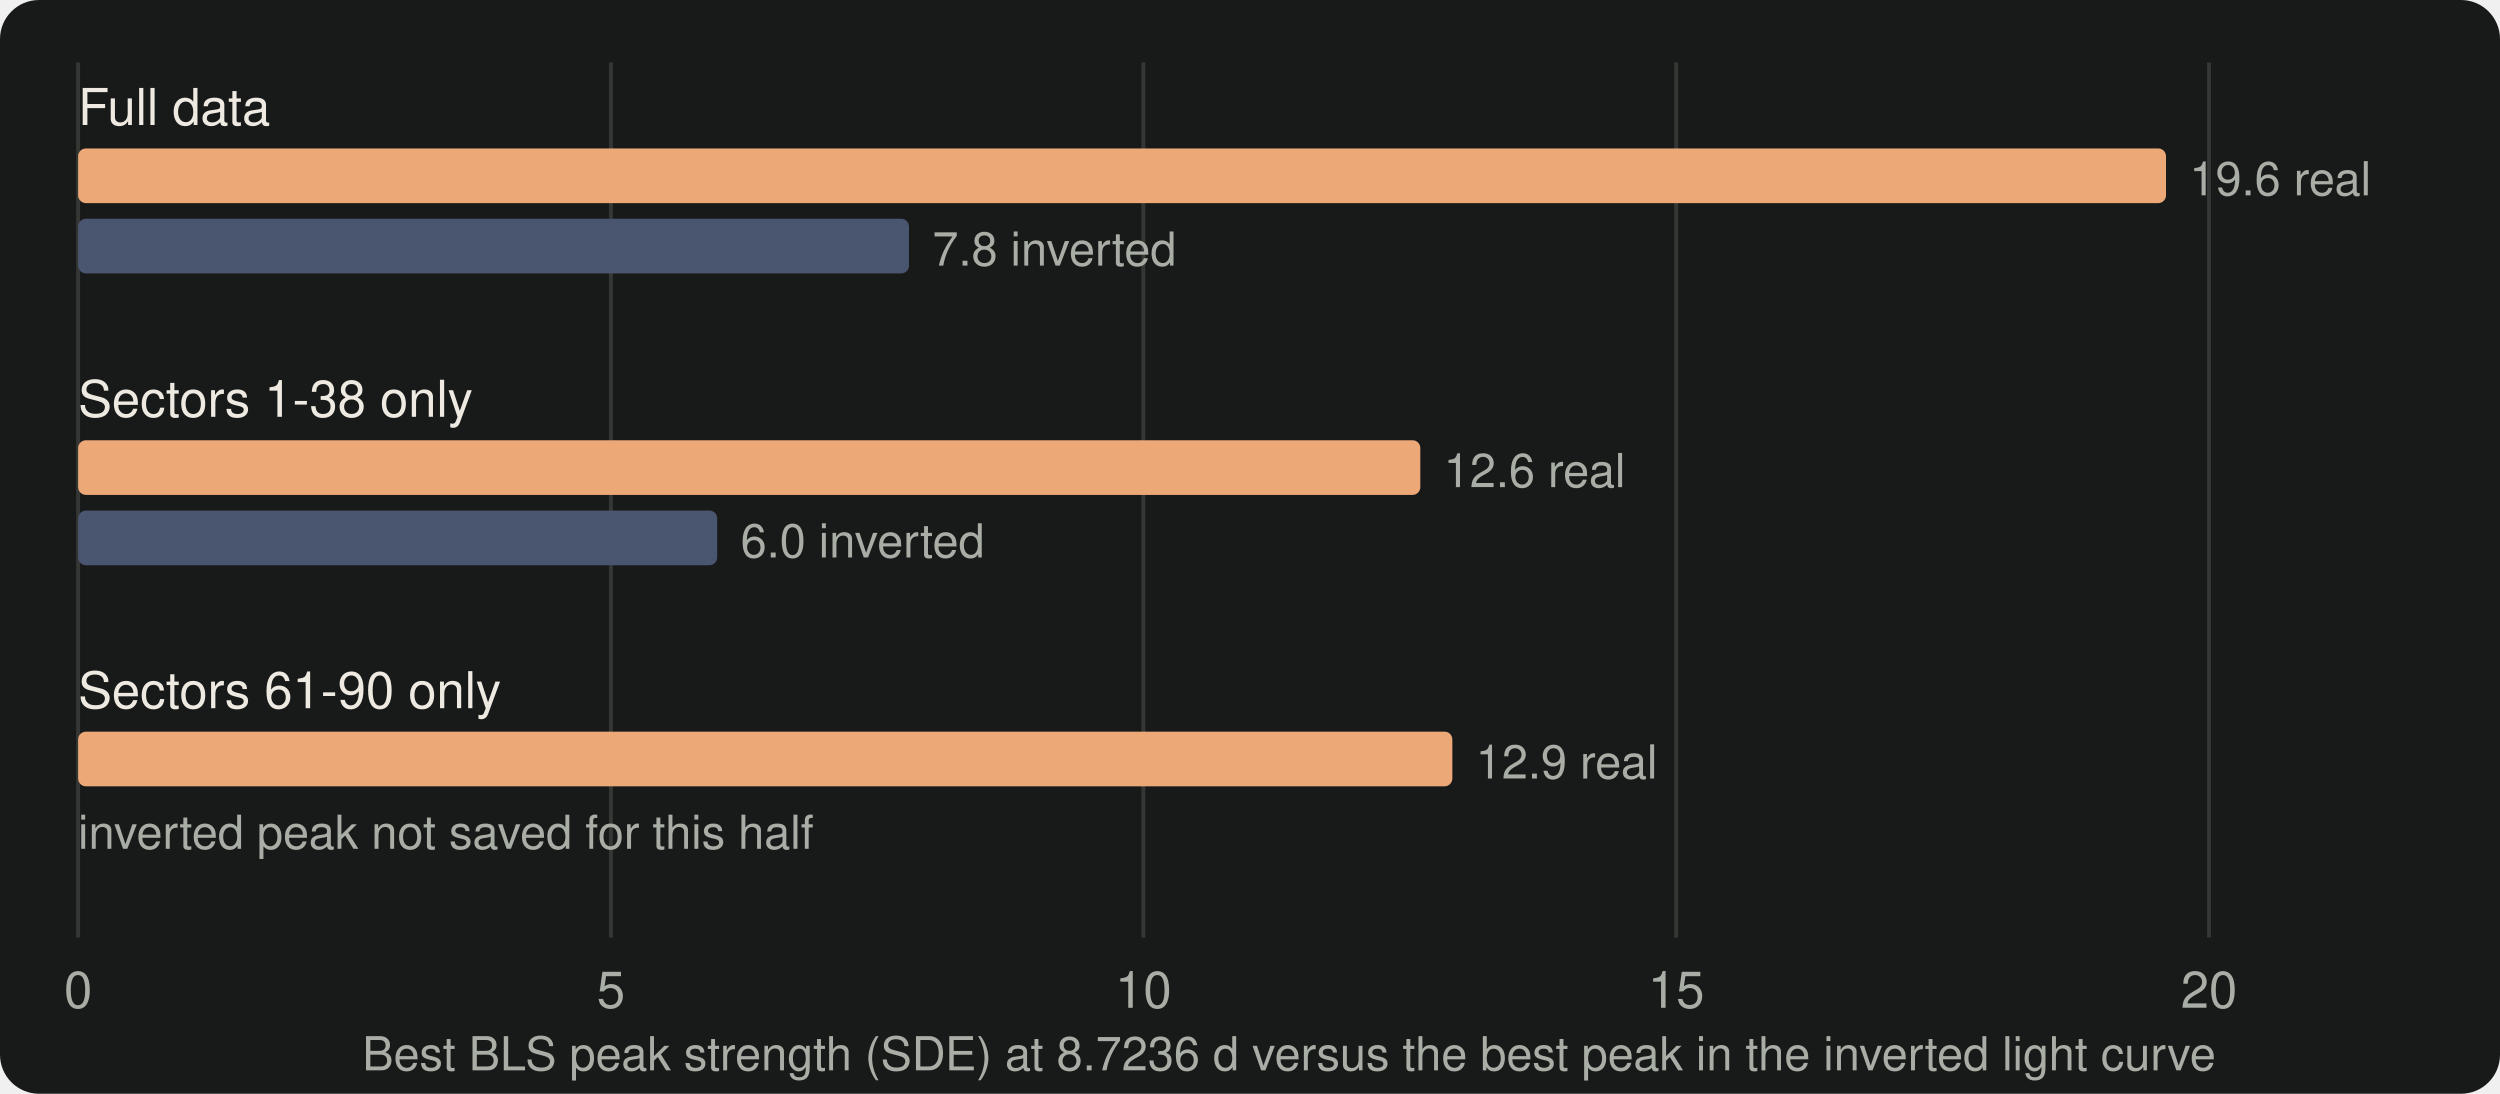
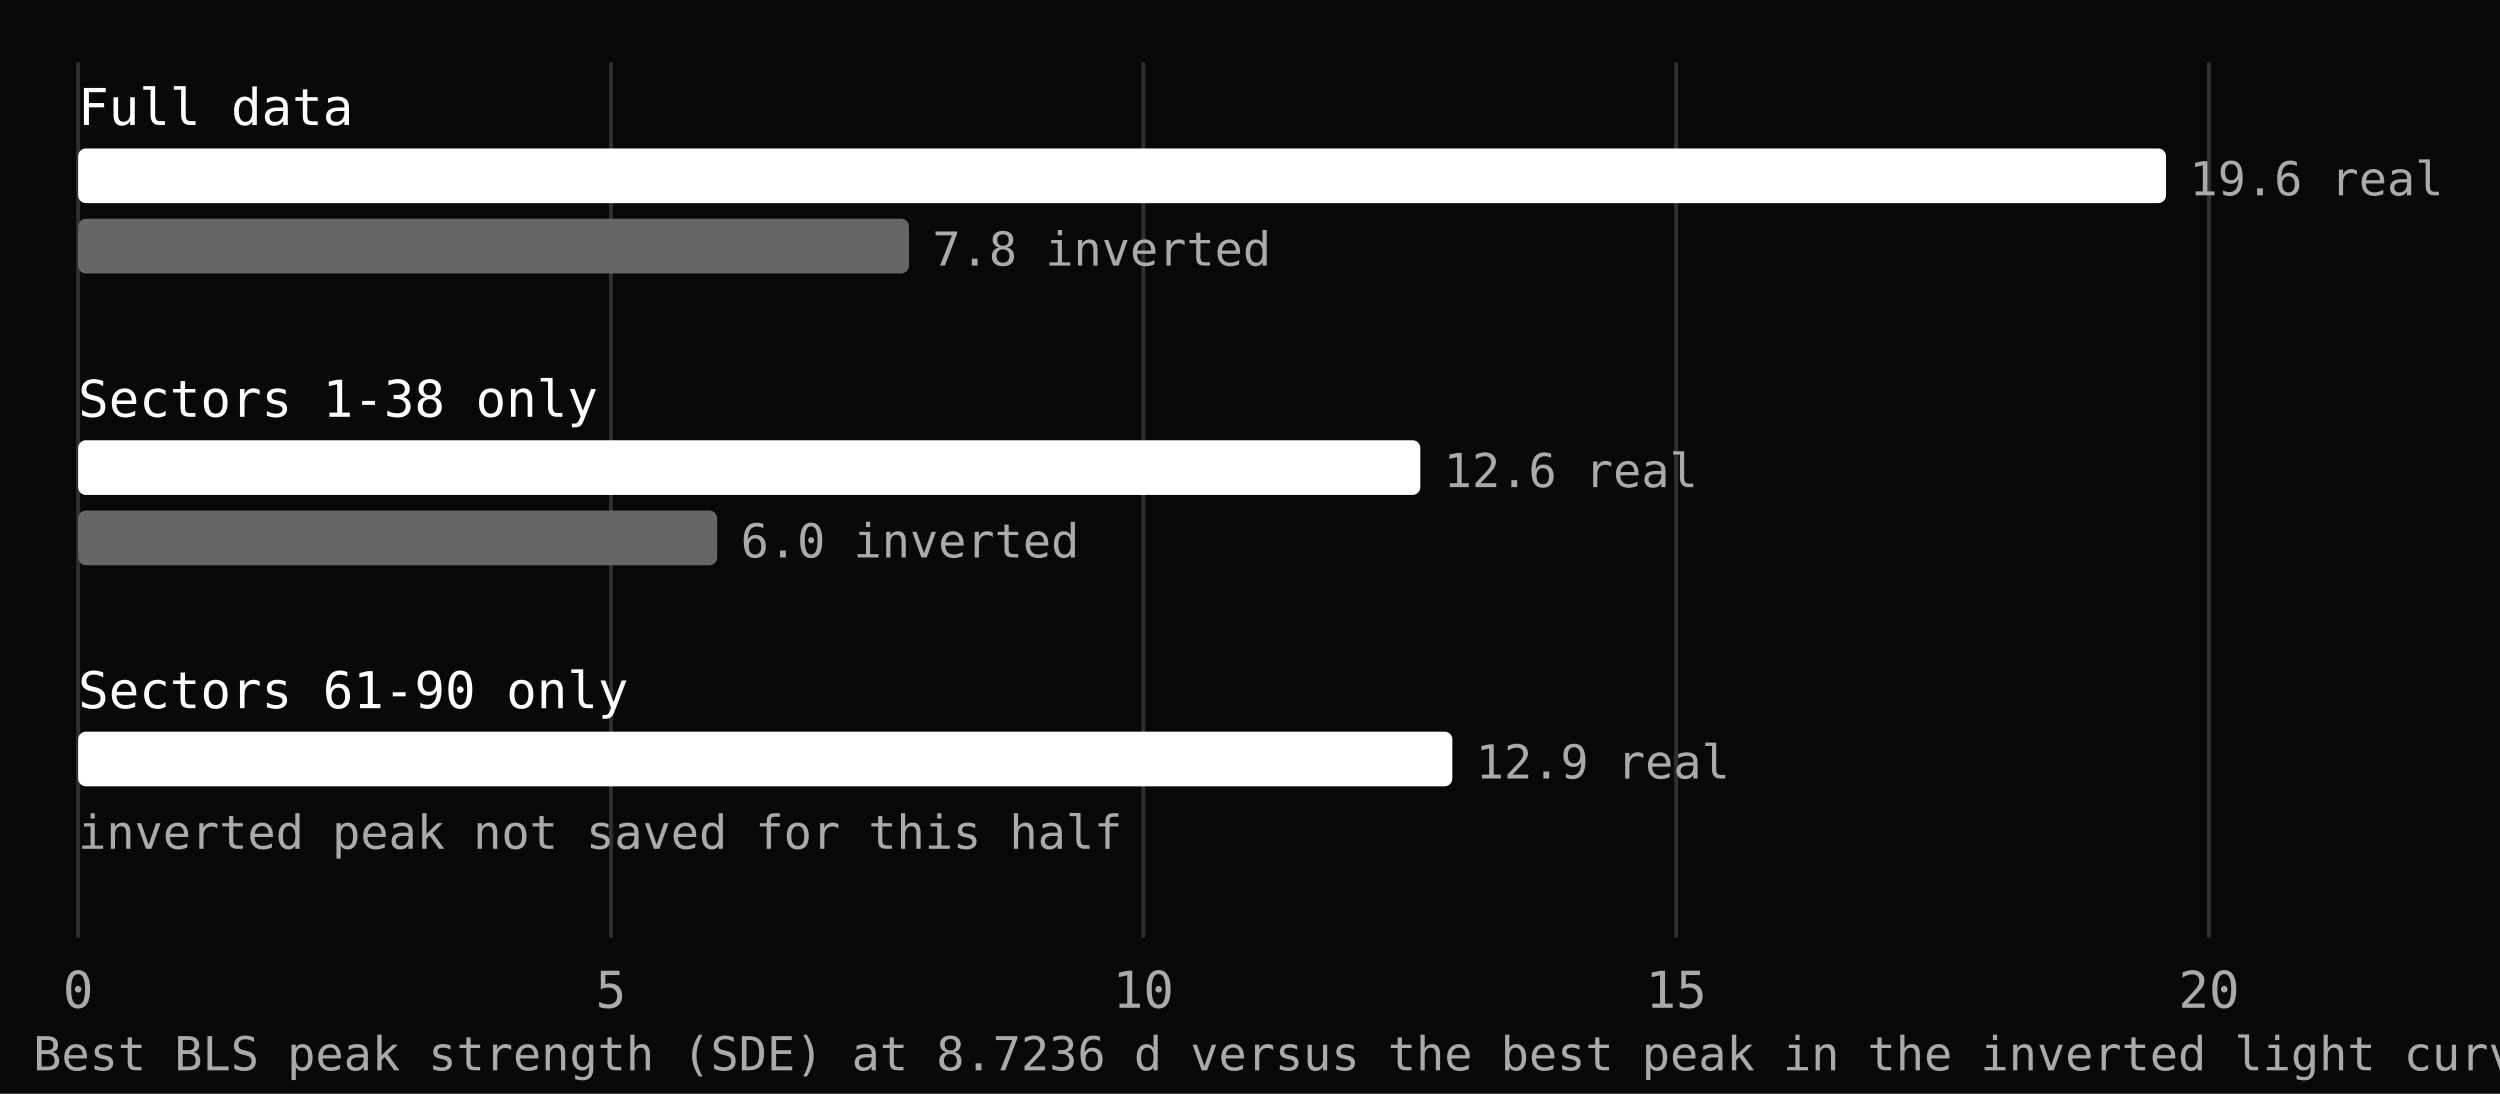
<svg xmlns="http://www.w3.org/2000/svg" viewBox="0 0 640 280" role="img" aria-labelledby="t d">
-   <rect width="640" height="280" fill="#181a19" rx="10" />
-   <line x1="20.0" y1="16.0" x2="20.0" y2="240.0" stroke="#343733" stroke-width="1" />
-   <text x="20.0" y="258.0" font-size="13" fill="#a8aea5" text-anchor="middle" font-weight="400" font-family="Helvetica Neue,Helvetica,sans-serif">0</text>
-   <line x1="156.4" y1="16.0" x2="156.4" y2="240.0" stroke="#343733" stroke-width="1" />
-   <text x="156.4" y="258.0" font-size="13" fill="#a8aea5" text-anchor="middle" font-weight="400" font-family="Helvetica Neue,Helvetica,sans-serif">5</text>
-   <line x1="292.7" y1="16.0" x2="292.7" y2="240.0" stroke="#343733" stroke-width="1" />
-   <text x="292.7" y="258.0" font-size="13" fill="#a8aea5" text-anchor="middle" font-weight="400" font-family="Helvetica Neue,Helvetica,sans-serif">10</text>
-   <line x1="429.1" y1="16.0" x2="429.1" y2="240.0" stroke="#343733" stroke-width="1" />
-   <text x="429.1" y="258.0" font-size="13" fill="#a8aea5" text-anchor="middle" font-weight="400" font-family="Helvetica Neue,Helvetica,sans-serif">15</text>
-   <line x1="565.5" y1="16.0" x2="565.5" y2="240.0" stroke="#343733" stroke-width="1" />
-   <text x="565.5" y="258.0" font-size="13" fill="#a8aea5" text-anchor="middle" font-weight="400" font-family="Helvetica Neue,Helvetica,sans-serif">20</text>
-   <text x="330.0" y="274.0" font-size="12" fill="#a8aea5" text-anchor="middle" font-weight="400" font-family="Helvetica Neue,Helvetica,sans-serif">Best BLS peak strength (SDE) at 8.7236 d versus the best peak in the inverted light curve</text>
-   <text x="20.0" y="32.0" font-size="13" fill="#eeeae2" text-anchor="start" font-weight="400" font-family="Helvetica Neue,Helvetica,sans-serif">Full data</text>
-   <rect x="20.0" y="38.0" width="534.5" height="14.0" fill="#eda878" rx="2" opacity="1" />
-   <text x="560.5" y="50.0" font-size="12" fill="#a8aea5" text-anchor="start" font-weight="400" font-family="Helvetica Neue,Helvetica,sans-serif">19.6 real</text>
-   <rect x="20.0" y="56.0" width="212.7" height="14.0" fill="#4a5570" rx="2" opacity="1" />
-   <text x="238.7" y="68.0" font-size="12" fill="#a8aea5" text-anchor="start" font-weight="400" font-family="Helvetica Neue,Helvetica,sans-serif">7.8 inverted</text>
-   <text x="20.0" y="106.7" font-size="13" fill="#eeeae2" text-anchor="start" font-weight="400" font-family="Helvetica Neue,Helvetica,sans-serif">Sectors 1-38 only</text>
-   <rect x="20.0" y="112.7" width="343.6" height="14.0" fill="#eda878" rx="2" opacity="1" />
-   <text x="369.6" y="124.7" font-size="12" fill="#a8aea5" text-anchor="start" font-weight="400" font-family="Helvetica Neue,Helvetica,sans-serif">12.6 real</text>
-   <rect x="20.0" y="130.7" width="163.6" height="14.0" fill="#4a5570" rx="2" opacity="1" />
-   <text x="189.6" y="142.7" font-size="12" fill="#a8aea5" text-anchor="start" font-weight="400" font-family="Helvetica Neue,Helvetica,sans-serif">6.0 inverted</text>
-   <text x="20.0" y="181.3" font-size="13" fill="#eeeae2" text-anchor="start" font-weight="400" font-family="Helvetica Neue,Helvetica,sans-serif">Sectors 61-90 only</text>
-   <rect x="20.0" y="187.3" width="351.8" height="14.0" fill="#eda878" rx="2" opacity="1" />
-   <text x="377.8" y="199.3" font-size="12" fill="#a8aea5" text-anchor="start" font-weight="400" font-family="Helvetica Neue,Helvetica,sans-serif">12.9 real</text>
-   <text x="20.0" y="217.3" font-size="12" fill="#a8aea5" text-anchor="start" font-weight="400" font-family="Helvetica Neue,Helvetica,sans-serif">inverted peak not saved for this half</text>
+   <rect width="640" height="280" fill="#080808" rx="0" />
+   <line x1="20.0" y1="16.0" x2="20.0" y2="240.0" stroke="#303030" stroke-width="1" />
+   <text x="20.0" y="258.0" font-size="13" fill="#aaaaaa" text-anchor="middle" font-weight="400" font-family="IBM Plex Mono,monospace">0</text>
+   <line x1="156.4" y1="16.0" x2="156.4" y2="240.0" stroke="#303030" stroke-width="1" />
+   <text x="156.4" y="258.0" font-size="13" fill="#aaaaaa" text-anchor="middle" font-weight="400" font-family="IBM Plex Mono,monospace">5</text>
+   <line x1="292.7" y1="16.0" x2="292.7" y2="240.0" stroke="#303030" stroke-width="1" />
+   <text x="292.7" y="258.0" font-size="13" fill="#aaaaaa" text-anchor="middle" font-weight="400" font-family="IBM Plex Mono,monospace">10</text>
+   <line x1="429.1" y1="16.0" x2="429.1" y2="240.0" stroke="#303030" stroke-width="1" />
+   <text x="429.1" y="258.0" font-size="13" fill="#aaaaaa" text-anchor="middle" font-weight="400" font-family="IBM Plex Mono,monospace">15</text>
+   <line x1="565.5" y1="16.0" x2="565.5" y2="240.0" stroke="#303030" stroke-width="1" />
+   <text x="565.5" y="258.0" font-size="13" fill="#aaaaaa" text-anchor="middle" font-weight="400" font-family="IBM Plex Mono,monospace">20</text>
+   <text x="330.0" y="274.0" font-size="12" fill="#aaaaaa" text-anchor="middle" font-weight="400" font-family="IBM Plex Mono,monospace">Best BLS peak strength (SDE) at 8.7236 d versus the best peak in the inverted light curve</text>
+   <text x="20.0" y="32.0" font-size="13" fill="#ffffff" text-anchor="start" font-weight="400" font-family="IBM Plex Mono,monospace">Full data</text>
+   <rect x="20.0" y="38.0" width="534.5" height="14.0" fill="#ffffff" rx="2" opacity="1" />
+   <text x="560.5" y="50.0" font-size="12" fill="#aaaaaa" text-anchor="start" font-weight="400" font-family="IBM Plex Mono,monospace">19.6 real</text>
+   <rect x="20.0" y="56.0" width="212.7" height="14.0" fill="#666666" rx="2" opacity="1" />
+   <text x="238.7" y="68.0" font-size="12" fill="#aaaaaa" text-anchor="start" font-weight="400" font-family="IBM Plex Mono,monospace">7.8 inverted</text>
+   <text x="20.0" y="106.7" font-size="13" fill="#ffffff" text-anchor="start" font-weight="400" font-family="IBM Plex Mono,monospace">Sectors 1-38 only</text>
+   <rect x="20.0" y="112.7" width="343.6" height="14.0" fill="#ffffff" rx="2" opacity="1" />
+   <text x="369.6" y="124.7" font-size="12" fill="#aaaaaa" text-anchor="start" font-weight="400" font-family="IBM Plex Mono,monospace">12.6 real</text>
+   <rect x="20.0" y="130.7" width="163.6" height="14.0" fill="#666666" rx="2" opacity="1" />
+   <text x="189.6" y="142.7" font-size="12" fill="#aaaaaa" text-anchor="start" font-weight="400" font-family="IBM Plex Mono,monospace">6.0 inverted</text>
+   <text x="20.0" y="181.3" font-size="13" fill="#ffffff" text-anchor="start" font-weight="400" font-family="IBM Plex Mono,monospace">Sectors 61-90 only</text>
+   <rect x="20.0" y="187.3" width="351.8" height="14.0" fill="#ffffff" rx="2" opacity="1" />
+   <text x="377.8" y="199.3" font-size="12" fill="#aaaaaa" text-anchor="start" font-weight="400" font-family="IBM Plex Mono,monospace">12.9 real</text>
+   <text x="20.0" y="217.3" font-size="12" fill="#aaaaaa" text-anchor="start" font-weight="400" font-family="IBM Plex Mono,monospace">inverted peak not saved for this half</text>
</svg>
